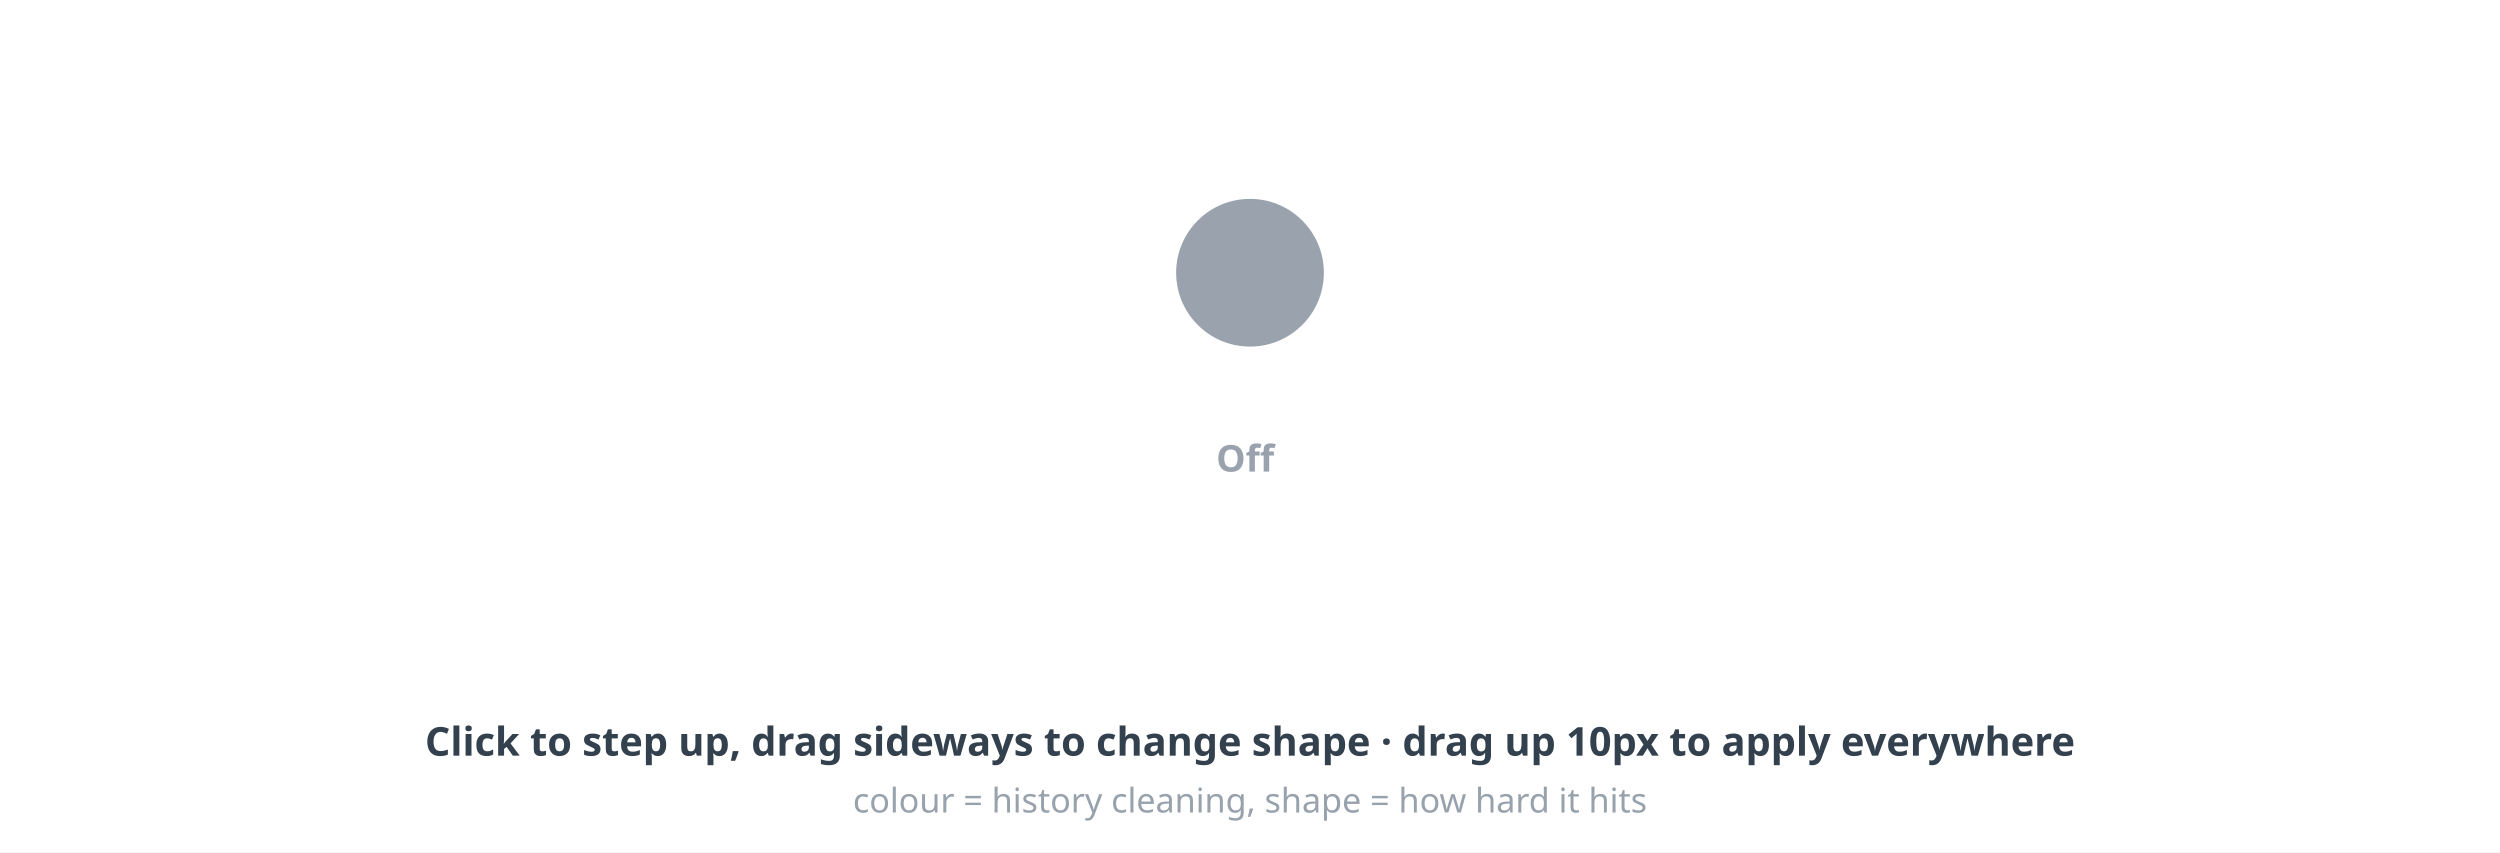
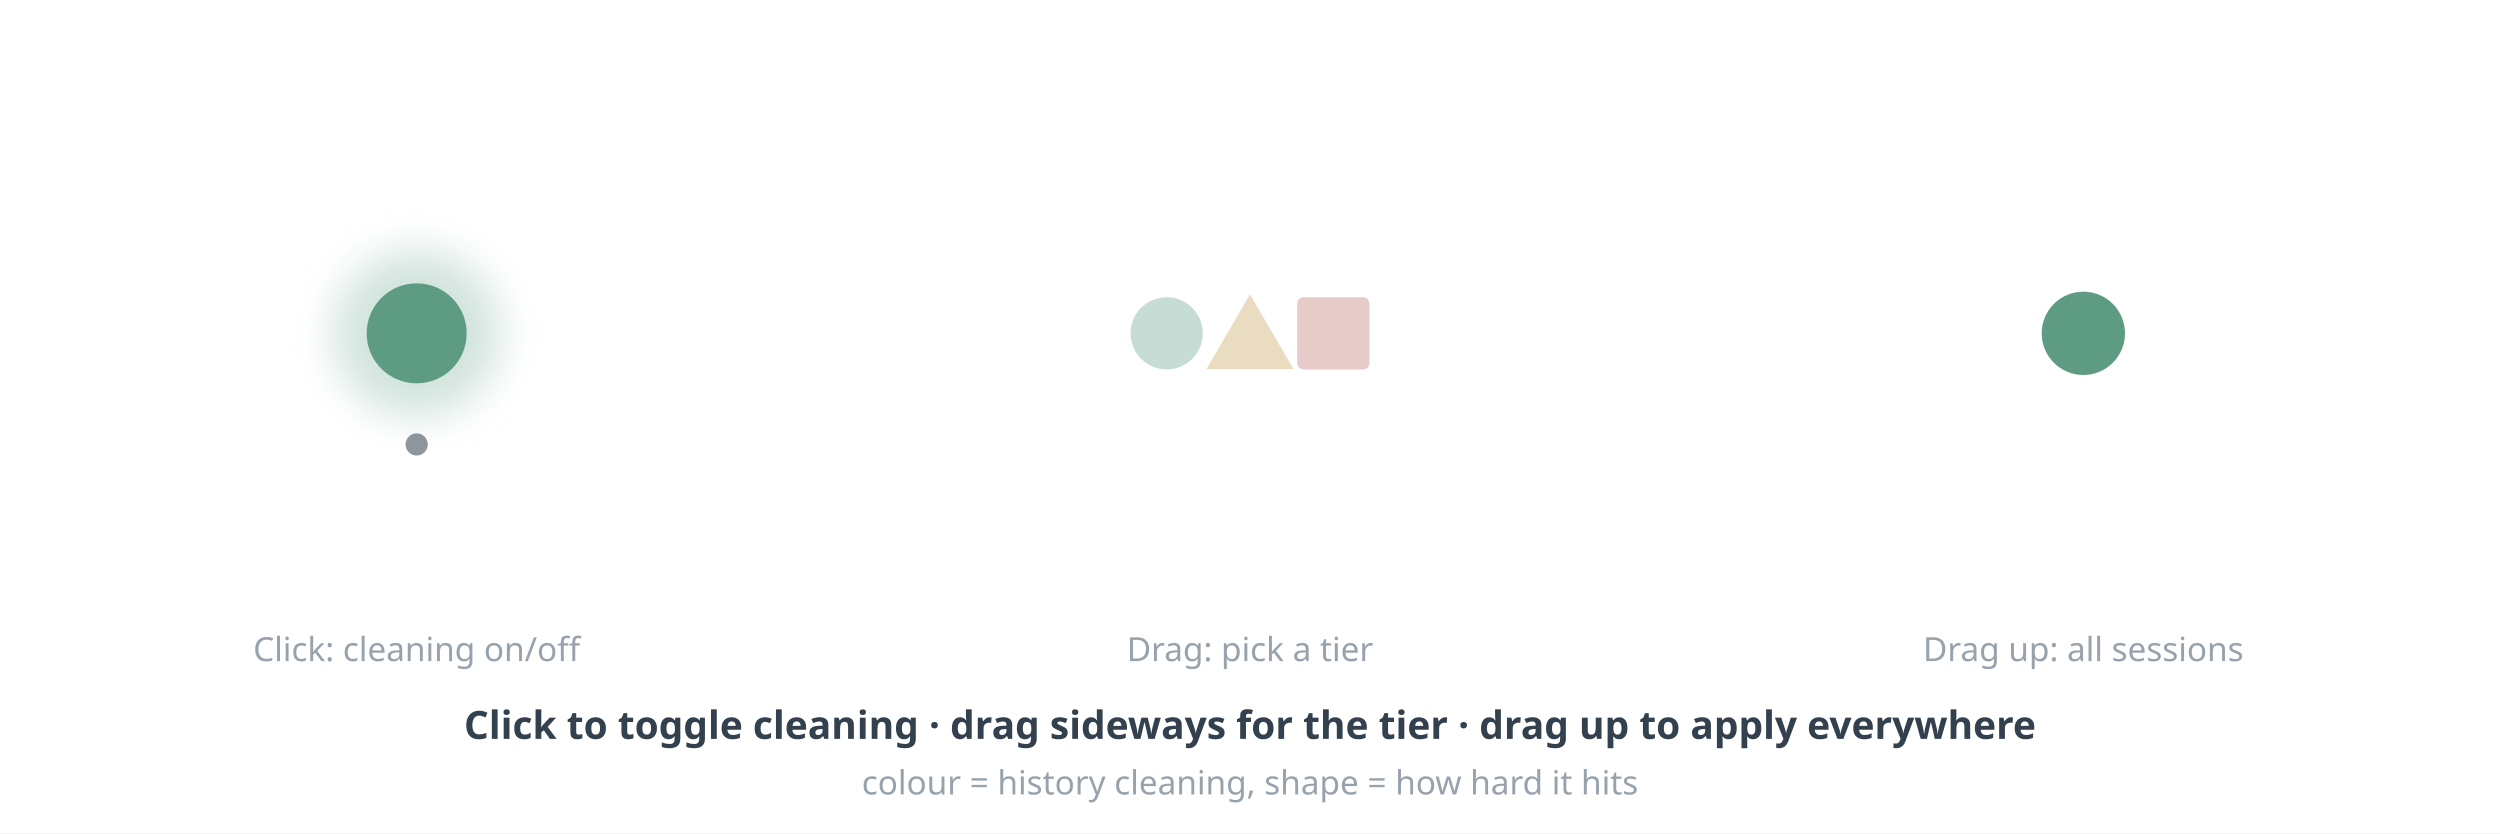
- <svg xmlns="http://www.w3.org/2000/svg" viewBox="0 0 880 300" width="880" height="300" role="img" aria-label="Click to step up, drag sideways to change shape · drag up 10px to apply everywhere">
+ <svg xmlns="http://www.w3.org/2000/svg" viewBox="0 0 900 300" width="900" height="300" role="img" aria-label="Click to toggle cleaning · drag sideways for the tier · drag up to apply everywhere">
  <style>
    text { font-family: 'PingFang SC','Hiragino Sans GB','Microsoft YaHei','Noto Sans SC',system-ui,sans-serif; }
    .cap { font-size: 14px; font-weight: 600; fill: #33404d; }
    .sub { font-size: 12px; fill: #98a2ad; }
-     .lbl { font-size: 13px; font-weight: 600; }
-     .badge { font-size: 12px; font-weight: 600; fill: #8b5cf6; }
-     .hint { font-size: 11.5px; fill: #8b5cf6; font-weight: 600; }
+     .scene { font-size: 12px; fill: #98a2ad; }
+     .tag { font-size: 11px; font-weight: 600; }
  </style>
-   <rect width="880" height="300" fill="#ffffff" />
-   <circle cx="440" cy="96" r="40" fill="none" stroke="#8b5cf6" stroke-width="2" opacity="0">
-     <animate attributeName="opacity" values="0;0;0.0;0.55;0.55;0;0;0" keyTimes="0;0.50;0.54;0.62;0.68;0.86;0.93;1" dur="12s" repeatCount="indefinite" />
-     <animate attributeName="r" values="30;30;30;44;44;44;30;30" keyTimes="0;0.50;0.54;0.66;0.86;0.93;1;1" dur="12s" repeatCount="indefinite" />
-   </circle>
-   <g opacity="1">
-     <circle cx="440" cy="96" r="26" fill="#9aa3ad" />
-     <animate attributeName="opacity" values="1;1;0;0;0;0;0;0;0;0" keyTimes="0;0.10;0.13;0.23;0.26;0.36;0.39;0.49;0.50;1" dur="12s" repeatCount="indefinite" />
+   <defs>
+     <filter id="b" x="-80%" y="-80%" width="260%" height="260%">
+       <feGaussianBlur stdDeviation="7" />
+     </filter>
+   </defs>
+   <rect width="900" height="300" fill="#ffffff" />
+   <g>
+     <circle cx="150" cy="120" r="30" fill="#5d9c83" opacity="0.28" filter="url(#b)" />
+     <g opacity="1">
+       <circle cx="150" cy="120" r="18" fill="#5d9c83" />
+       <animate attributeName="opacity" values="1;1;0;0;1;1" keyTimes="0;0.18;0.22;0.45;0.5;1" dur="9s" repeatCount="indefinite" />
+     </g>
+     <g opacity="0">
+       <circle cx="150" cy="120" r="18" fill="#9aa3ad" />
+       <animate attributeName="opacity" values="0;0;1;1;0;0" keyTimes="0;0.18;0.22;0.45;0.5;1" dur="9s" repeatCount="indefinite" />
+     </g>
+     <circle cx="150" cy="160" r="4" fill="#33404d" opacity="0.55">
+       <animate attributeName="opacity" values="0;0.55;0;0;0.55;0" keyTimes="0;0.12;0.18;0.5;0.56;0.62" dur="9s" repeatCount="indefinite" />
+     </circle>
+   </g>
+   <g opacity="0.35">
+     <circle cx="420" cy="120" r="13" fill="#5d9c83" />
+     <animate attributeName="opacity" values="1;1;0.35;0.35;1" keyTimes="0;0.30;0.34;0.96;1" dur="9s" repeatCount="indefinite" />
+   </g>
+   <g opacity="0.35">
+     <path d="M450 106 L465.68 132.88 L434.32 132.88 Z" fill="#c19a4b" />
+     <animate attributeName="opacity" values="0.35;0.35;1;1;0.35;0.35;1" keyTimes="0;0.30;0.34;0.62;0.66;0.96;1" dur="9s" repeatCount="indefinite" />
+   </g>
+   <g opacity="0.35">
+     <rect x="467" y="107" width="26" height="26" rx="2.34" fill="#b76a63" />
+     <animate attributeName="opacity" values="0.35;0.35;1;1;0.35" keyTimes="0;0.62;0.66;0.96;1" dur="9s" repeatCount="indefinite" />
+   </g>
+   <g>
+     <animateTransform attributeName="transform" type="translate" values="0 0;0 0;0 -26;0 -26;0 0;0 0" keyTimes="0;0.55;0.68;0.90;0.97;1" dur="9s" repeatCount="indefinite" />
+     <circle cx="750" cy="120" r="15" fill="#5d9c83" />
  </g>
  <g opacity="0">
-     <circle cx="440" cy="96" r="26" fill="#5d9c83" />
-     <animate attributeName="opacity" values="0;0;1;1;0;0;0;0;0;0" keyTimes="0;0.10;0.13;0.23;0.26;0.36;0.39;0.49;0.50;1" dur="12s" repeatCount="indefinite" />
+     <animate attributeName="opacity" values="0;0;1;1;0;0" keyTimes="0;0.66;0.74;0.92;0.97;1" dur="9s" repeatCount="indefinite" />
+     <rect x="708" y="150" width="84" height="21" rx="10.5" fill="#f3f1ff" stroke="#ddd6fe" />
+     <text x="750" y="165" text-anchor="middle" class="tag" fill="#7c5cf0">all sessions</text>
  </g>
-   <g opacity="0">
-     <path d="M440 68 L470 120 L410 120 Z" fill="#c19a4b" />
-     <animate attributeName="opacity" values="0;0;0;0;1;1;0;0;0;0" keyTimes="0;0.10;0.13;0.23;0.26;0.36;0.39;0.49;0.50;1" dur="12s" repeatCount="indefinite" />
-   </g>
-   <g opacity="0">
-     <rect x="416" y="72" width="48" height="48" rx="5" fill="#b76a63" />
-     <animate attributeName="opacity" values="0;0;0;0;0;0;1;1;1;1" keyTimes="0;0.10;0.13;0.23;0.26;0.36;0.39;0.49;0.50;1" dur="12s" repeatCount="indefinite" />
-   </g>
-   <text x="440" y="166" class="lbl" text-anchor="middle" fill="#9aa3ad" opacity="1">Off
-     <animate attributeName="opacity" values="1;1;0;0;0;0;0;0;0;0" keyTimes="0;0.10;0.13;0.23;0.26;0.36;0.39;0.49;0.50;1" dur="12s" repeatCount="indefinite" />
-   </text>
-   <text x="440" y="166" class="lbl" text-anchor="middle" fill="#5d9c83" opacity="0">Clean
-     <animate attributeName="opacity" values="0;0;1;1;0;0;0;0;0;0" keyTimes="0;0.10;0.13;0.23;0.26;0.36;0.39;0.49;0.50;1" dur="12s" repeatCount="indefinite" />
-   </text>
-   <text x="440" y="166" class="lbl" text-anchor="middle" fill="#c19a4b" opacity="0">Slow
-     <animate attributeName="opacity" values="0;0;0;0;1;1;0;0;0;0" keyTimes="0;0.10;0.13;0.23;0.26;0.36;0.39;0.49;0.50;1" dur="12s" repeatCount="indefinite" />
-   </text>
-   <text x="440" y="166" class="lbl" text-anchor="middle" fill="#b76a63" opacity="0">Fast
-     <animate attributeName="opacity" values="0;0;0;0;0;0;1;1;1;1" keyTimes="0;0.10;0.13;0.23;0.26;0.36;0.39;0.49;0.50;1" dur="12s" repeatCount="indefinite" />
-   </text>
-   <g opacity="0">
-     <animate attributeName="opacity" values="0;0;0;1;1;0;0;0" keyTimes="0;0.50;0.54;0.62;0.68;0.86;0.93;1" dur="12s" repeatCount="indefinite" />
-     <path d="M502 102 L502 62 M492 72 L502 62 L512 72" fill="none" stroke="#8b5cf6" stroke-width="2" stroke-linecap="round" stroke-linejoin="round" />
-     <text x="500" y="122" class="hint" text-anchor="middle">drag up</text>
-   </g>
-   <g opacity="0">
-     <animate attributeName="opacity" values="0;0;0;0;1;1;0;0" keyTimes="0;0.50;0.54;0.62;0.68;0.86;0.93;1" dur="12s" repeatCount="indefinite" />
-     <rect x="362" y="192" width="156" height="30" rx="15" fill="#f5f3ff" stroke="#ddd6fe" />
-     <text x="440" y="212" class="badge" text-anchor="middle">All sessions</text>
-   </g>
-   <text x="440" y="266" class="cap" text-anchor="middle">Click to step up, drag sideways to change shape · drag up 10px to apply everywhere</text>
-   <text x="440" y="286" class="sub" text-anchor="middle">colour = history cleaning, shape = how hard it hits</text>
+   <text x="150" y="238" text-anchor="middle" class="scene">Click: cleaning on/off</text>
+   <text x="450" y="238" text-anchor="middle" class="scene">Drag: pick a tier</text>
+   <text x="750" y="238" text-anchor="middle" class="scene">Drag up: all sessions</text>
+   <text x="450" y="266" text-anchor="middle" class="cap">Click to toggle cleaning · drag sideways for the tier · drag up to apply everywhere</text>
+   <text x="450" y="286" text-anchor="middle" class="sub">colour = history cleaning, shape = how hard it hits</text>
</svg>
